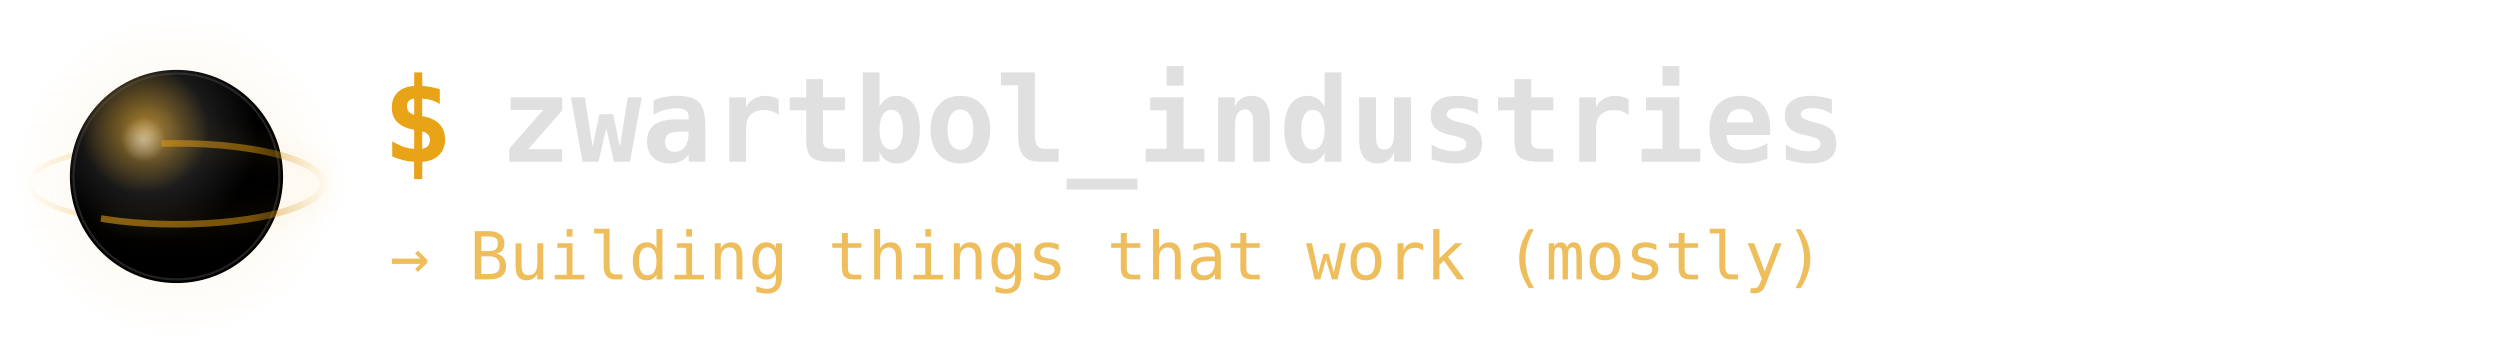
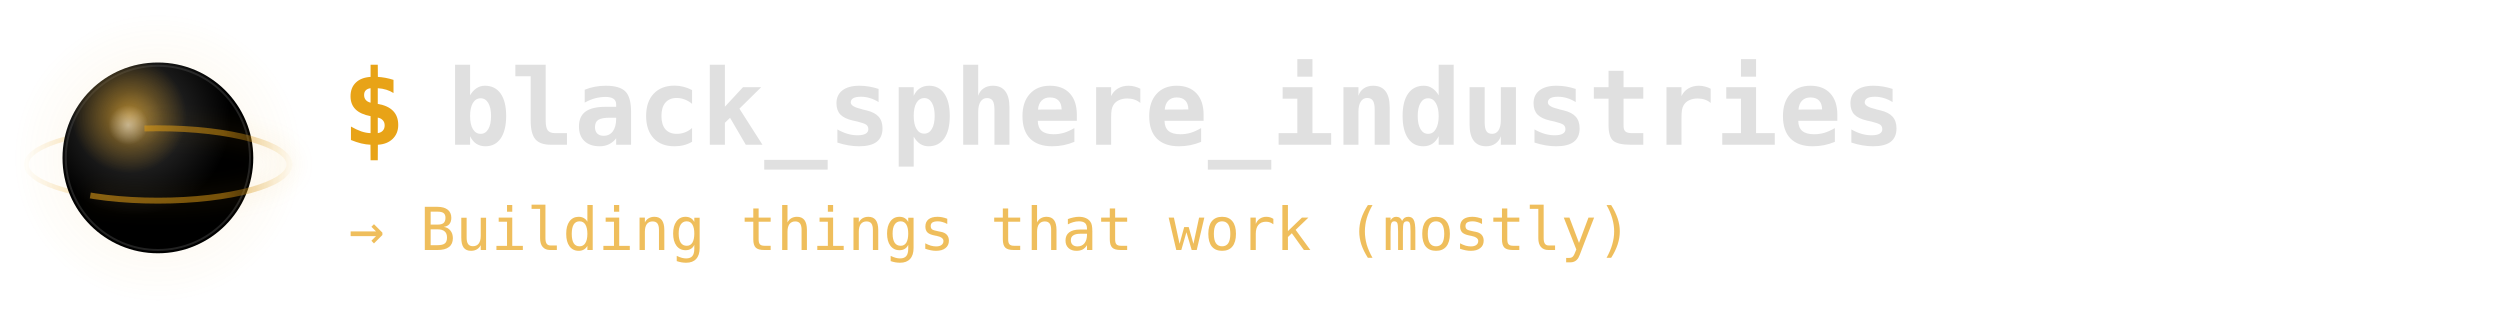
- <svg xmlns="http://www.w3.org/2000/svg" viewBox="0 0 340 48" width="340" height="48">
+ <svg xmlns="http://www.w3.org/2000/svg" viewBox="0 0 380 48" width="380" height="48">
  <defs>
    <radialGradient id="sph" cx="38%" cy="30%" r="50%">
      <stop offset="0%" stop-color="#555" />
      <stop offset="30%" stop-color="#2a2a2a" />
      <stop offset="100%" stop-color="#000" />
    </radialGradient>
    <radialGradient id="amb" cx="35%" cy="28%" r="30%">
      <stop offset="0%" stop-color="#E8A317" stop-opacity="0.6" />
      <stop offset="100%" stop-color="#E8A317" stop-opacity="0" />
    </radialGradient>
    <radialGradient id="wht" cx="50%" cy="50%" r="50%">
      <stop offset="0%" stop-color="#fff" stop-opacity="0.45" />
      <stop offset="100%" stop-color="#fff" stop-opacity="0" />
    </radialGradient>
    <radialGradient id="glw" cx="50%" cy="50%" r="50%">
      <stop offset="0%" stop-color="#E8A317" stop-opacity="0.12" />
      <stop offset="100%" stop-color="#E8A317" stop-opacity="0" />
    </radialGradient>
    <linearGradient id="rng" x1="0%" y1="0%" x2="100%" y2="0%">
      <stop offset="0%" stop-color="#E8A317" stop-opacity="0.05" />
      <stop offset="25%" stop-color="#E8A317" stop-opacity="0.8" />
      <stop offset="75%" stop-color="#C98B10" stop-opacity="0.8" />
      <stop offset="100%" stop-color="#E8A317" stop-opacity="0.05" />
    </linearGradient>
    <filter id="gl" x="-50%" y="-50%" width="200%" height="200%">
      <feGaussianBlur in="SourceGraphic" stdDeviation="1.5" />
    </filter>
  </defs>
  <g transform="translate(24, 24)">
    <circle cx="0" cy="0" r="22" fill="url(#glw)" />
    <ellipse cx="0" cy="1" rx="20" ry="5.5" fill="none" stroke="url(#rng)" stroke-width="0.7" opacity="0.4" stroke-dasharray="0 32 31 0" />
    <circle cx="0" cy="0" r="14.5" fill="url(#sph)" />
    <circle cx="0" cy="0" r="14" fill="none" stroke="#444" stroke-width="0.3" opacity="0.5" />
    <circle cx="0" cy="0" r="14.5" fill="url(#amb)" />
    <circle cx="-4.5" cy="-5" r="3" fill="url(#wht)" />
    <ellipse cx="0" cy="1" rx="20" ry="5.5" fill="none" stroke="url(#rng)" stroke-width="0.9" opacity="0.7" stroke-dasharray="32 31" />
    <ellipse cx="0" cy="1" rx="20" ry="5.5" fill="none" stroke="#E8A317" stroke-width="2" opacity="0.08" filter="url(#gl)" stroke-dasharray="32 31" />
  </g>
  <text x="52" y="22" font-family="'SF Mono', 'Fira Code', 'JetBrains Mono', 'Cascadia Code', monospace" font-size="16" font-weight="700" fill="#E8A317">$</text>
-   <text x="68" y="22" font-family="'SF Mono', 'Fira Code', 'JetBrains Mono', 'Cascadia Code', monospace" font-size="16" font-weight="700" fill="#e0e0e0">zwartbol_industries</text>
+   <text x="68" y="22" font-family="'SF Mono', 'Fira Code', 'JetBrains Mono', 'Cascadia Code', monospace" font-size="16" font-weight="700" fill="#e0e0e0">black_sphere_industries</text>
  <text x="53" y="38" font-family="'SF Mono', 'Fira Code', 'JetBrains Mono', 'Cascadia Code', monospace" font-size="9" fill="#E8A317" opacity="0.7">→ Building things that work (mostly)</text>
</svg>
